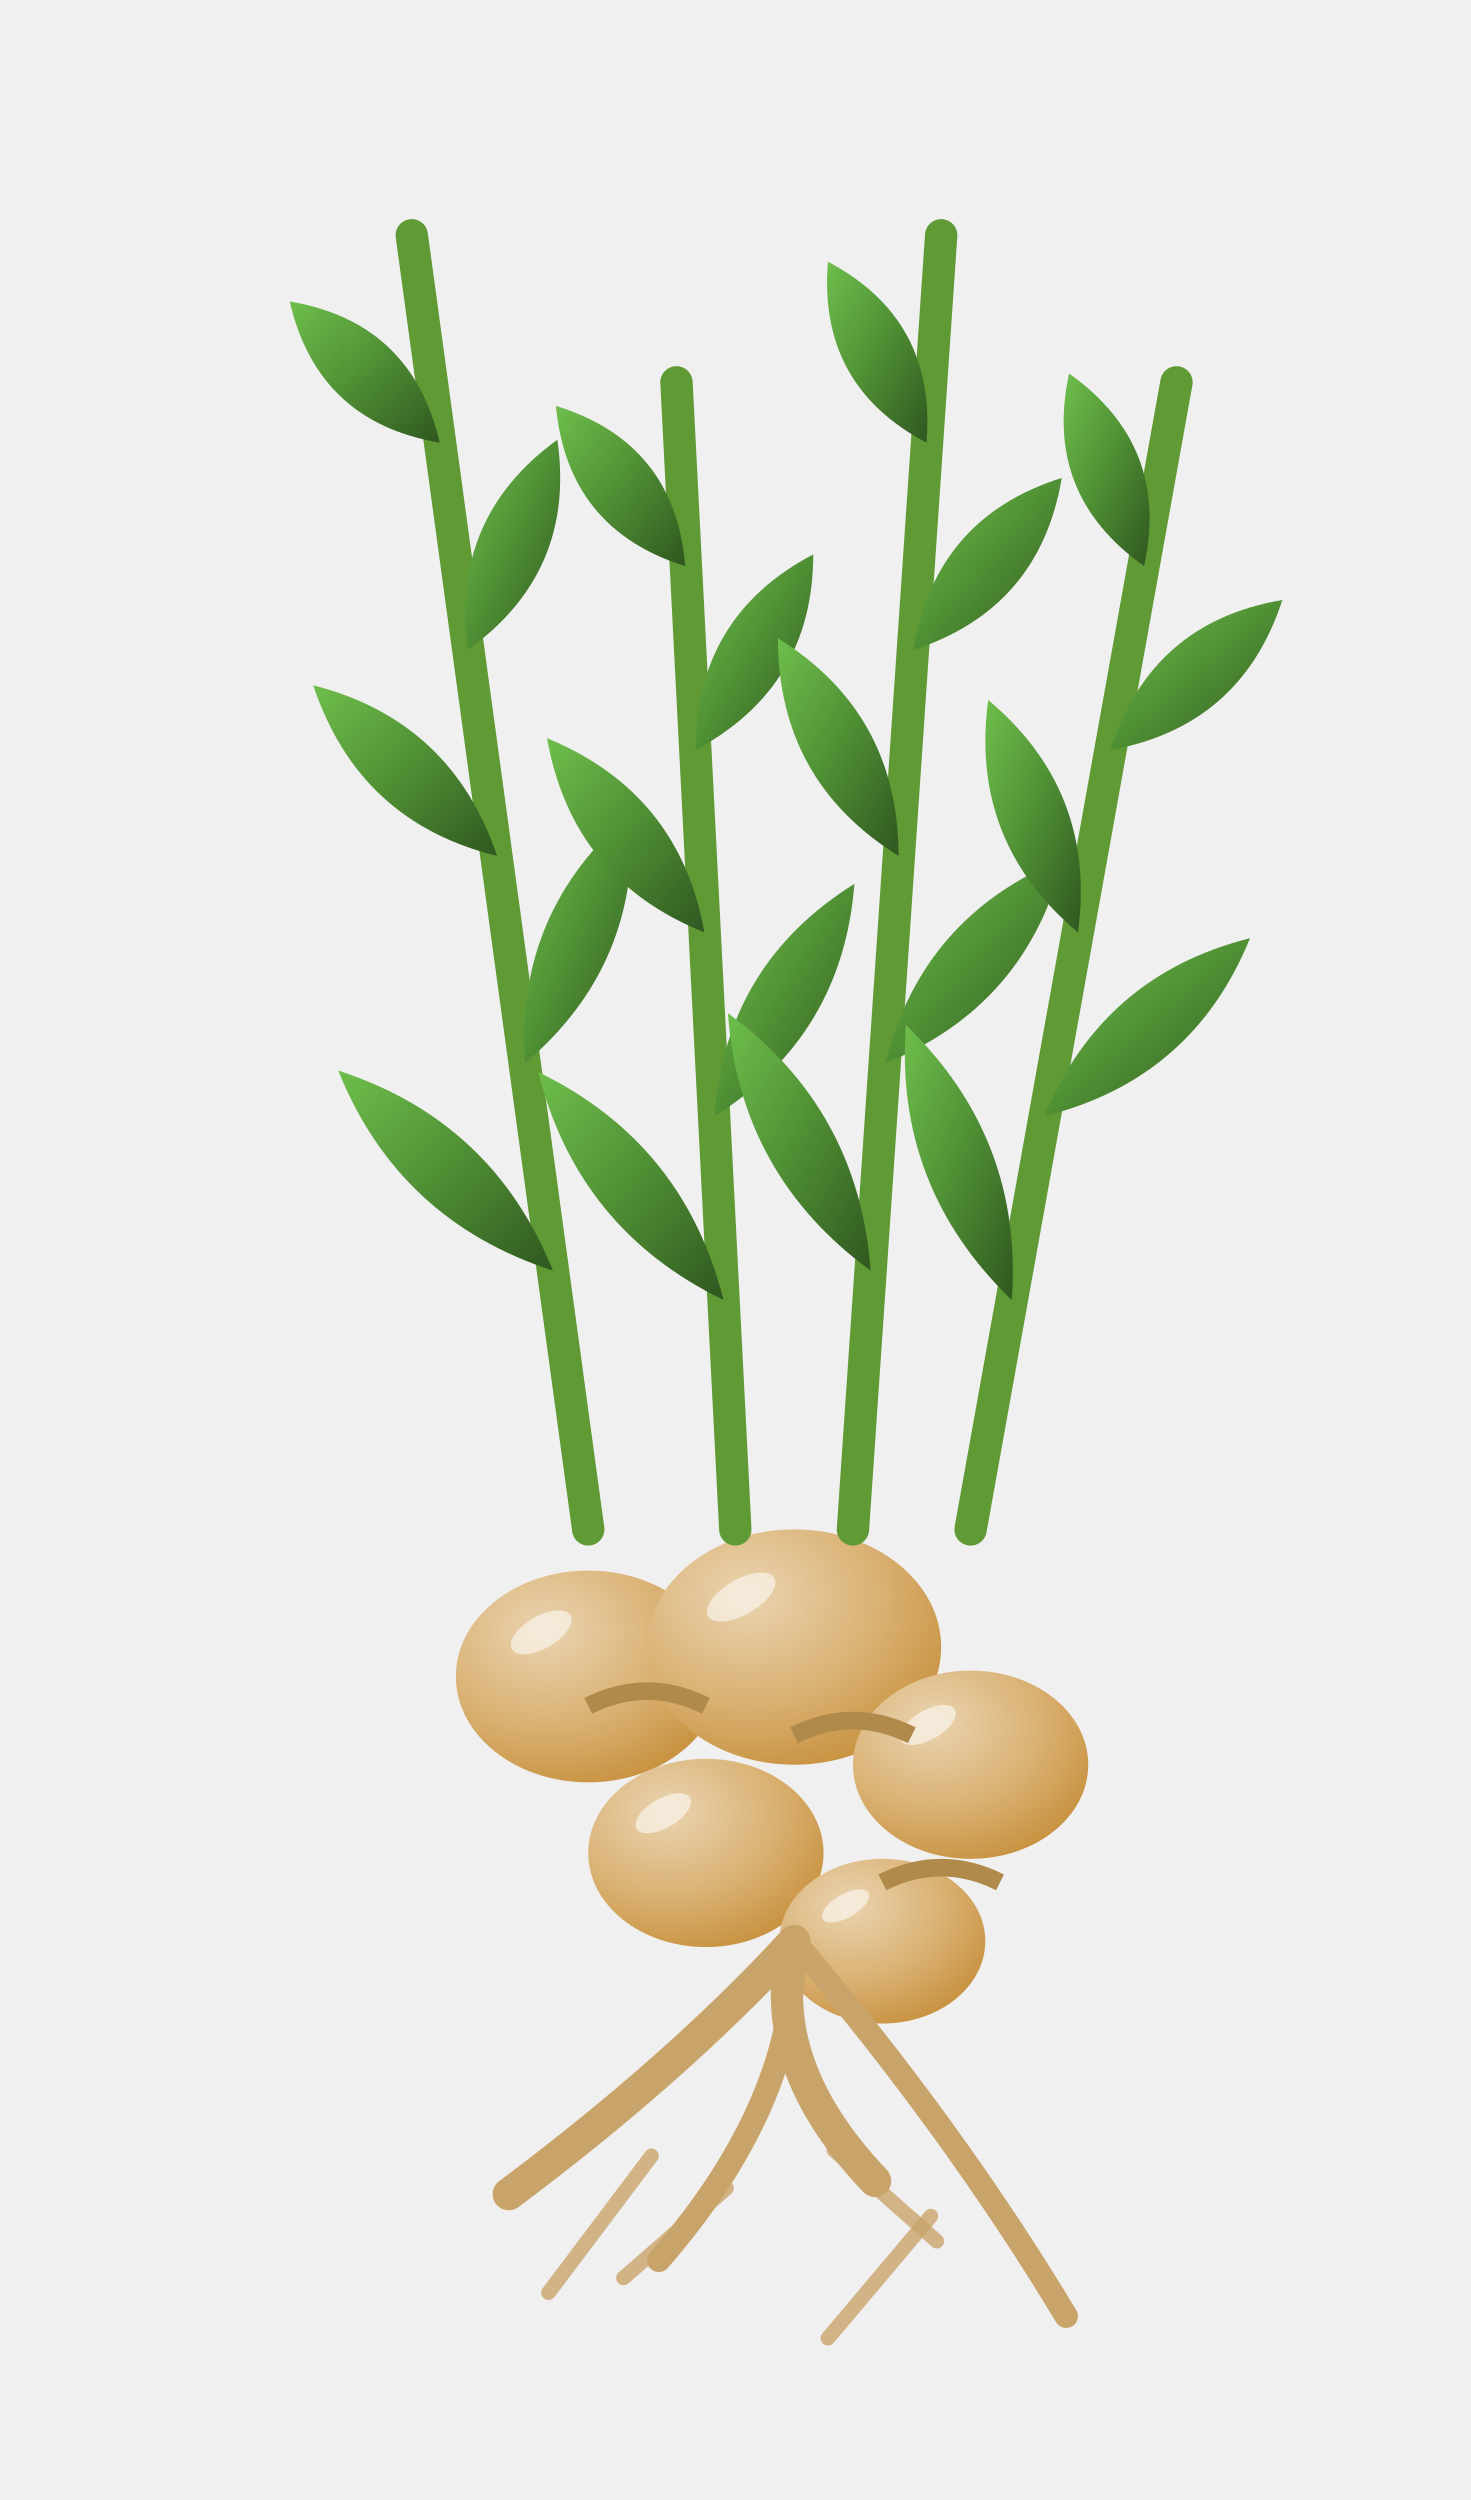
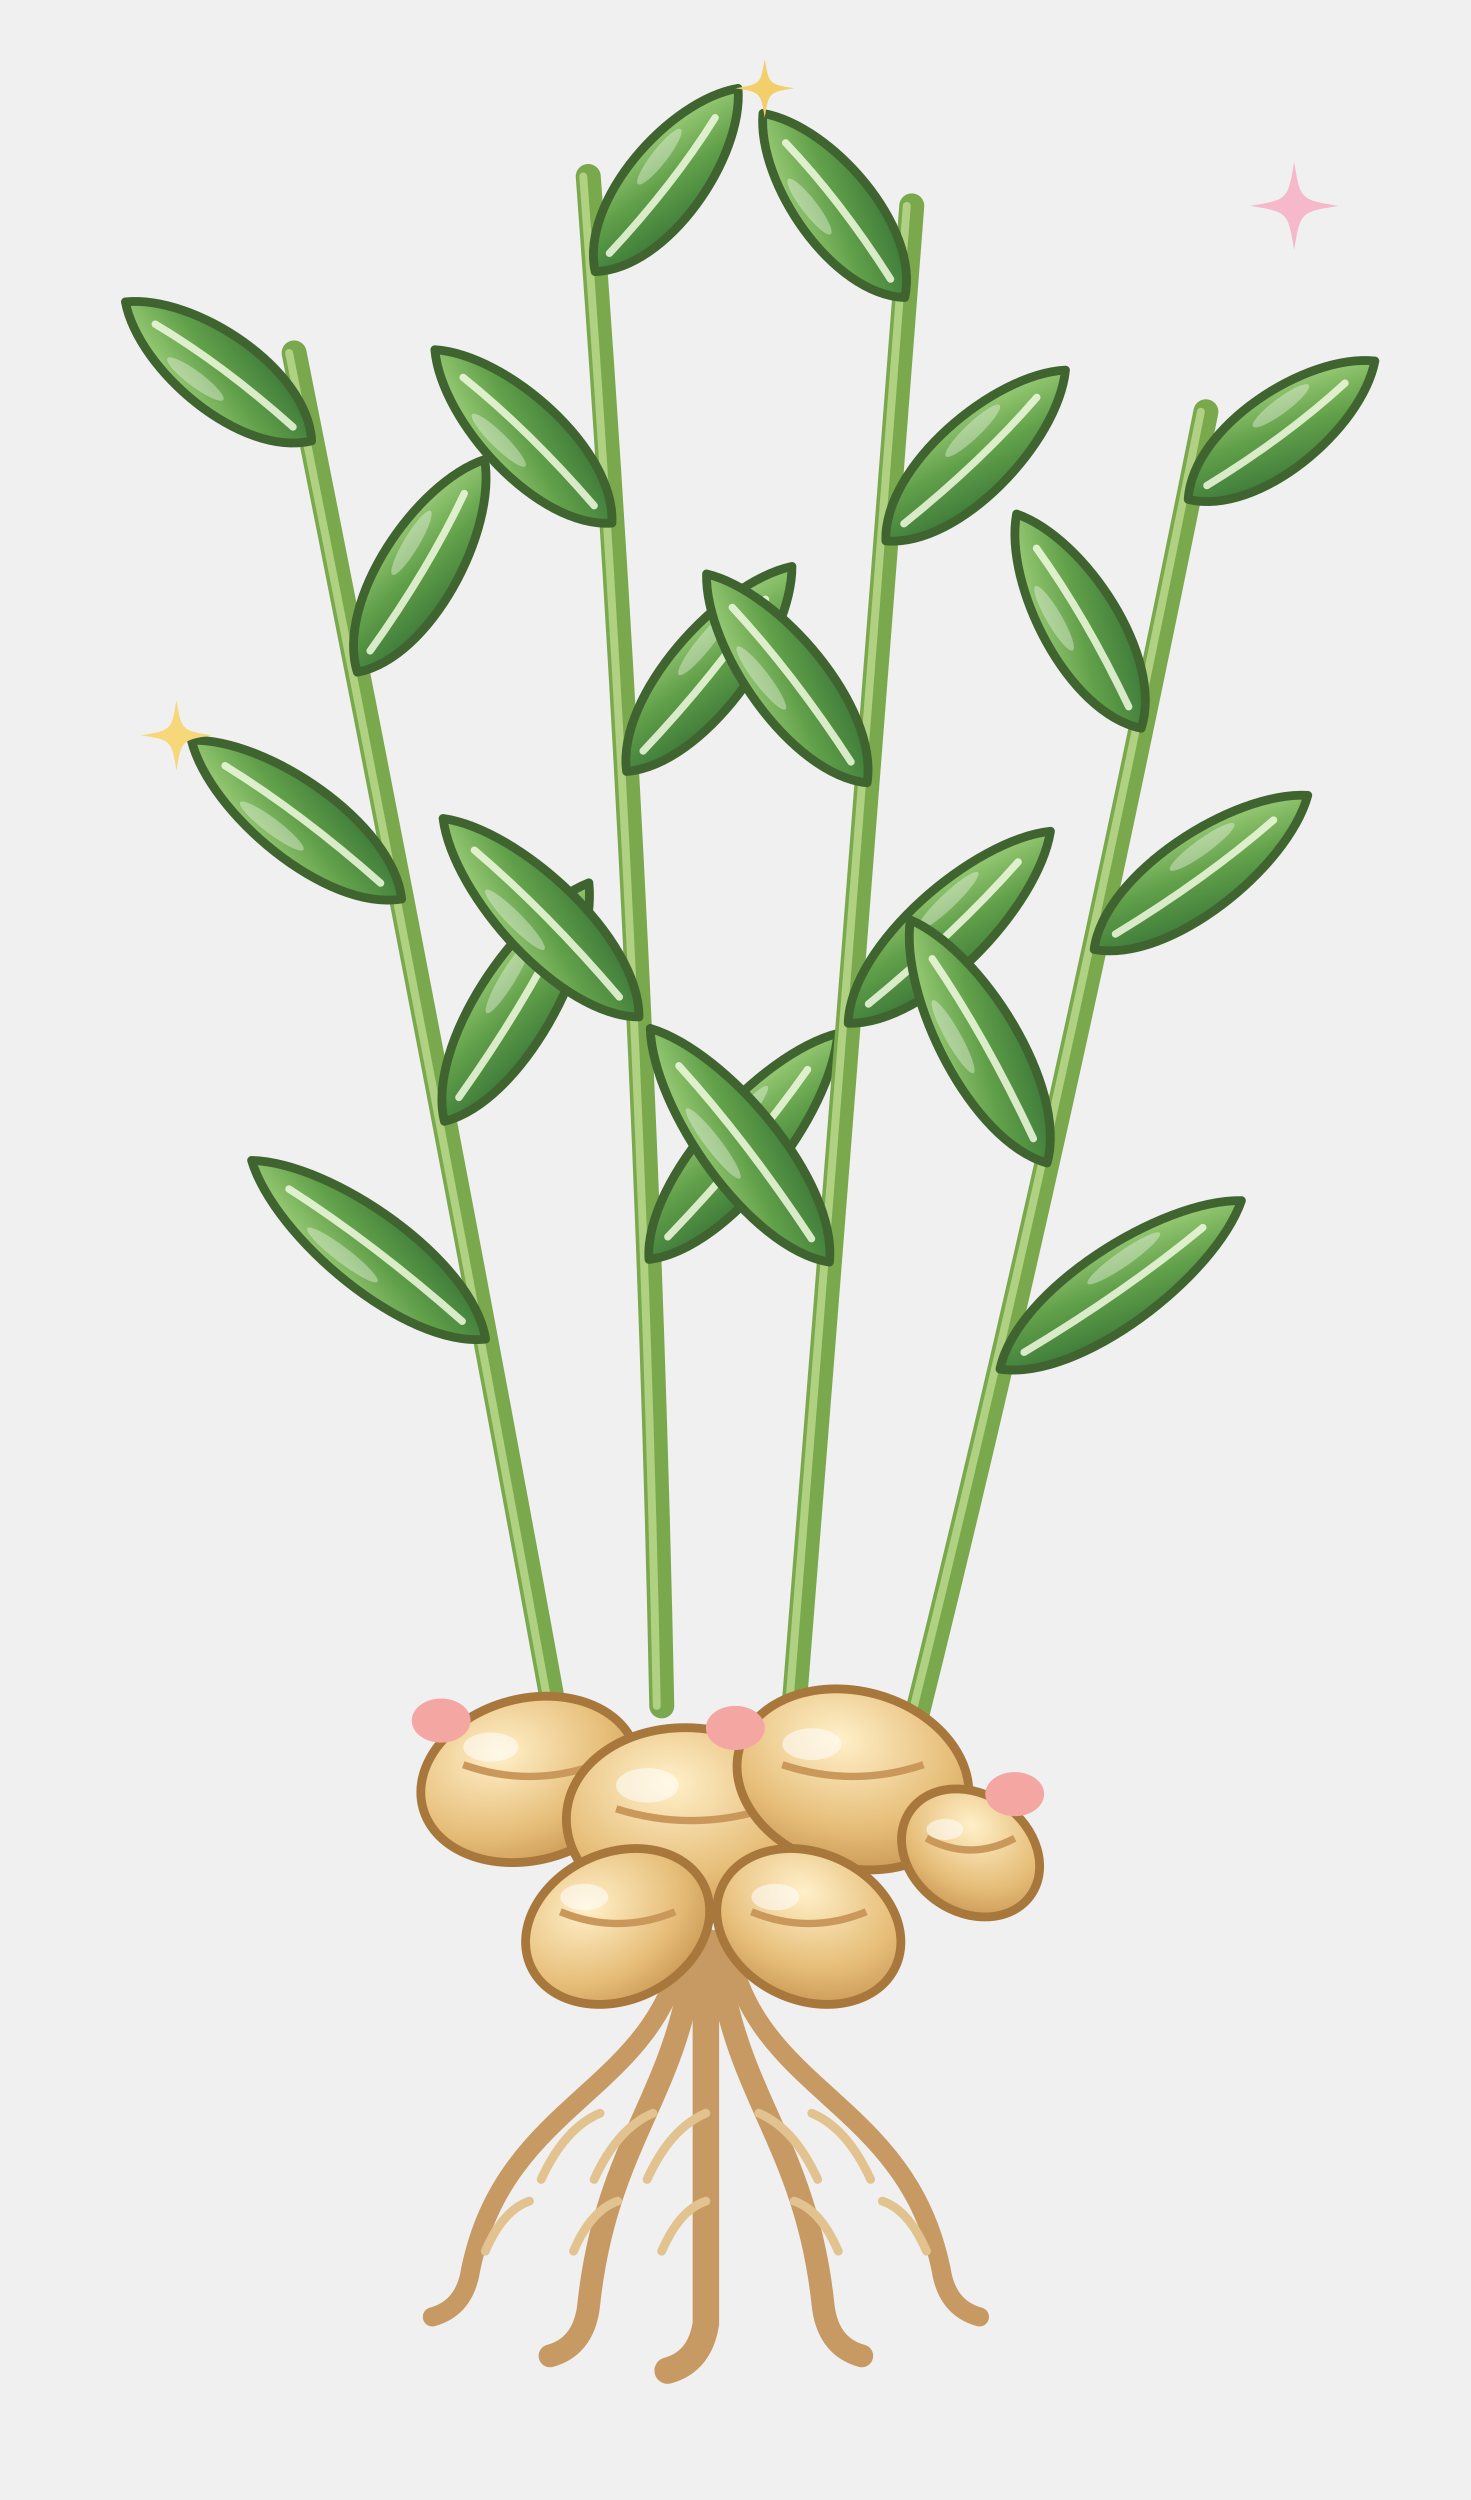
<svg xmlns="http://www.w3.org/2000/svg" viewBox="0 0 100 170">
  <defs>
-     <radialGradient id="r102" cx="0.34" cy="0.28" r=".85">
-       <stop offset="0" stop-color="#ead4b1" />
-       <stop offset=".55" stop-color="#d9b071" />
-       <stop offset="1" stop-color="#c48b34" />
+     <linearGradient id="g0" x1="0" y1="0" x2="1" y2="1">
+       <stop offset="0" stop-color="#b6e08c" />
+       <stop offset="0.5" stop-color="#62a14a" />
+       <stop offset="1" stop-color="#2f6a33" />
+     </linearGradient>
+     <radialGradient id="g1" cx="0.4" cy="0.3" r="0.9">
+       <stop offset="0" stop-color="#fff0c9" />
+       <stop offset="0.55" stop-color="#e6bd78" />
+       <stop offset="1" stop-color="#b98442" />
    </radialGradient>
-     <radialGradient id="r103" cx="0.34" cy="0.28" r=".85">
-       <stop offset="0" stop-color="#ead4b1" />
-       <stop offset=".55" stop-color="#d9b071" />
-       <stop offset="1" stop-color="#c48b34" />
-     </radialGradient>
-     <radialGradient id="r104" cx="0.34" cy="0.28" r=".85">
-       <stop offset="0" stop-color="#ead4b1" />
-       <stop offset=".55" stop-color="#d9b071" />
-       <stop offset="1" stop-color="#c48b34" />
-     </radialGradient>
-     <radialGradient id="r105" cx="0.34" cy="0.28" r=".85">
-       <stop offset="0" stop-color="#ead4b1" />
-       <stop offset=".55" stop-color="#d9b071" />
-       <stop offset="1" stop-color="#c48b34" />
-     </radialGradient>
-     <radialGradient id="r106" cx="0.34" cy="0.28" r=".85">
-       <stop offset="0" stop-color="#ead4b1" />
-       <stop offset=".55" stop-color="#d9b071" />
-       <stop offset="1" stop-color="#c48b34" />
-     </radialGradient>
-     <linearGradient id="l107" x1="0" y1="0" x2="1" y2="1">
-       <stop offset="0" stop-color="#6ebe4c" />
-       <stop offset=".5" stop-color="#4f8f34" />
-       <stop offset="1" stop-color="#305720" />
-     </linearGradient>
-     <linearGradient id="l108" x1="0" y1="0" x2="1" y2="1">
-       <stop offset="0" stop-color="#6ebe4c" />
-       <stop offset=".5" stop-color="#4f8f34" />
-       <stop offset="1" stop-color="#305720" />
-     </linearGradient>
-     <linearGradient id="l109" x1="0" y1="0" x2="1" y2="1">
-       <stop offset="0" stop-color="#6ebe4c" />
-       <stop offset=".5" stop-color="#4f8f34" />
-       <stop offset="1" stop-color="#305720" />
-     </linearGradient>
-     <linearGradient id="l110" x1="0" y1="0" x2="1" y2="1">
-       <stop offset="0" stop-color="#6ebe4c" />
-       <stop offset=".5" stop-color="#4f8f34" />
-       <stop offset="1" stop-color="#305720" />
-     </linearGradient>
-     <linearGradient id="l111" x1="0" y1="0" x2="1" y2="1">
-       <stop offset="0" stop-color="#6ebe4c" />
-       <stop offset=".5" stop-color="#4f8f34" />
-       <stop offset="1" stop-color="#305720" />
-     </linearGradient>
-     <linearGradient id="l112" x1="0" y1="0" x2="1" y2="1">
-       <stop offset="0" stop-color="#6ebe4c" />
-       <stop offset=".5" stop-color="#4f8f34" />
-       <stop offset="1" stop-color="#305720" />
-     </linearGradient>
-     <linearGradient id="l113" x1="0" y1="0" x2="1" y2="1">
-       <stop offset="0" stop-color="#6ebe4c" />
-       <stop offset=".5" stop-color="#4f8f34" />
-       <stop offset="1" stop-color="#305720" />
-     </linearGradient>
-     <linearGradient id="l114" x1="0" y1="0" x2="1" y2="1">
-       <stop offset="0" stop-color="#6ebe4c" />
-       <stop offset=".5" stop-color="#4f8f34" />
-       <stop offset="1" stop-color="#305720" />
-     </linearGradient>
-     <linearGradient id="l115" x1="0" y1="0" x2="1" y2="1">
-       <stop offset="0" stop-color="#6ebe4c" />
-       <stop offset=".5" stop-color="#4f8f34" />
-       <stop offset="1" stop-color="#305720" />
-     </linearGradient>
-     <linearGradient id="l116" x1="0" y1="0" x2="1" y2="1">
-       <stop offset="0" stop-color="#6ebe4c" />
-       <stop offset=".5" stop-color="#4f8f34" />
-       <stop offset="1" stop-color="#305720" />
-     </linearGradient>
-     <linearGradient id="l117" x1="0" y1="0" x2="1" y2="1">
-       <stop offset="0" stop-color="#6ebe4c" />
-       <stop offset=".5" stop-color="#4f8f34" />
-       <stop offset="1" stop-color="#305720" />
-     </linearGradient>
-     <linearGradient id="l118" x1="0" y1="0" x2="1" y2="1">
-       <stop offset="0" stop-color="#6ebe4c" />
-       <stop offset=".5" stop-color="#4f8f34" />
-       <stop offset="1" stop-color="#305720" />
-     </linearGradient>
-     <linearGradient id="l119" x1="0" y1="0" x2="1" y2="1">
-       <stop offset="0" stop-color="#6ebe4c" />
-       <stop offset=".5" stop-color="#4f8f34" />
-       <stop offset="1" stop-color="#305720" />
-     </linearGradient>
-     <linearGradient id="l120" x1="0" y1="0" x2="1" y2="1">
-       <stop offset="0" stop-color="#6ebe4c" />
-       <stop offset=".5" stop-color="#4f8f34" />
-       <stop offset="1" stop-color="#305720" />
-     </linearGradient>
-     <linearGradient id="l121" x1="0" y1="0" x2="1" y2="1">
-       <stop offset="0" stop-color="#6ebe4c" />
-       <stop offset=".5" stop-color="#4f8f34" />
-       <stop offset="1" stop-color="#305720" />
-     </linearGradient>
-     <linearGradient id="l122" x1="0" y1="0" x2="1" y2="1">
-       <stop offset="0" stop-color="#6ebe4c" />
-       <stop offset=".5" stop-color="#4f8f34" />
-       <stop offset="1" stop-color="#305720" />
-     </linearGradient>
-     <linearGradient id="l123" x1="0" y1="0" x2="1" y2="1">
-       <stop offset="0" stop-color="#6ebe4c" />
-       <stop offset=".5" stop-color="#4f8f34" />
-       <stop offset="1" stop-color="#305720" />
-     </linearGradient>
-     <linearGradient id="l124" x1="0" y1="0" x2="1" y2="1">
-       <stop offset="0" stop-color="#6ebe4c" />
-       <stop offset=".5" stop-color="#4f8f34" />
-       <stop offset="1" stop-color="#305720" />
-     </linearGradient>
-     <linearGradient id="l125" x1="0" y1="0" x2="1" y2="1">
-       <stop offset="0" stop-color="#6ebe4c" />
-       <stop offset=".5" stop-color="#4f8f34" />
-       <stop offset="1" stop-color="#305720" />
-     </linearGradient>
-     <linearGradient id="l126" x1="0" y1="0" x2="1" y2="1">
-       <stop offset="0" stop-color="#6ebe4c" />
-       <stop offset=".5" stop-color="#4f8f34" />
-       <stop offset="1" stop-color="#305720" />
-     </linearGradient>
  </defs>
-   <ellipse cx="40" cy="114" rx="9" ry="7.2" fill="url(#r102)" transform="rotate(0 40 114)" />
-   <ellipse cx="36.8" cy="111.0" rx="2.3" ry="1.1" fill="#fff" opacity=".55" transform="rotate(-30 36.8 111.0)" />
-   <ellipse cx="54" cy="112" rx="10" ry="8.0" fill="url(#r103)" transform="rotate(0 54 112)" />
-   <ellipse cx="50.4" cy="108.6" rx="2.6" ry="1.2" fill="#fff" opacity=".55" transform="rotate(-30 50.4 108.6)" />
-   <ellipse cx="66" cy="120" rx="8" ry="6.4" fill="url(#r104)" transform="rotate(0 66 120)" />
-   <ellipse cx="63.1" cy="117.3" rx="2.1" ry="1.0" fill="#fff" opacity=".55" transform="rotate(-30 63.1 117.3)" />
-   <ellipse cx="48" cy="126" rx="8" ry="6.4" fill="url(#r105)" transform="rotate(0 48 126)" />
-   <ellipse cx="45.1" cy="123.3" rx="2.1" ry="1.0" fill="#fff" opacity=".55" transform="rotate(-30 45.1 123.3)" />
-   <ellipse cx="60" cy="132" rx="7" ry="5.6" fill="url(#r106)" transform="rotate(0 60 132)" />
-   <ellipse cx="57.5" cy="129.6" rx="1.8" ry="0.8" fill="#fff" opacity=".55" transform="rotate(-30 57.5 129.6)" />
-   <path d="M40 116 q4 -2 8 0" stroke="#b08a4a" stroke-width="1.2" fill="none" />
-   <path d="M54 118 q4 -2 8 0" stroke="#b08a4a" stroke-width="1.2" fill="none" />
-   <path d="M60 128 q4 -2 8 0" stroke="#b08a4a" stroke-width="1.2" fill="none" />
-   <path d="M54 132 Q46.1 140.6 34.6 149.2" stroke="#c9a46a" stroke-width="2.2" fill="none" stroke-linecap="round" />
-   <path d="M44.3 146.6 l-7 9.3" stroke="#c9a46a" stroke-width="1" fill="none" stroke-linecap="round" opacity=".8" />
-   <path d="M54 132 Q54.3 142.8 44.8 153.7" stroke="#c9a46a" stroke-width="1.6" fill="none" stroke-linecap="round" />
-   <path d="M49.4 148.8 l-7 6.1" stroke="#c9a46a" stroke-width="1" fill="none" stroke-linecap="round" opacity=".8" />
-   <path d="M54 132 Q51.8 140.2 59.5 148.3" stroke="#c9a46a" stroke-width="2.2" fill="none" stroke-linecap="round" />
-   <path d="M56.7 146.2 l7 6.2" stroke="#c9a46a" stroke-width="1" fill="none" stroke-linecap="round" opacity=".8" />
-   <path d="M54 132 Q64.8 144.7 72.5 157.5" stroke="#c9a46a" stroke-width="1.6" fill="none" stroke-linecap="round" />
-   <path d="M63.3 150.7 l-7 8.3" stroke="#c9a46a" stroke-width="1" fill="none" stroke-linecap="round" opacity=".8" />
-   <path d="M40 104 Q34.0 60.0 28 16" stroke="#5f9a35" stroke-width="2.2" fill="none" stroke-linecap="round" />
-   <path d="M37.6 86.4 Q33.5 76.2 23.0 72.8 Q27.1 83.0 37.6 86.4Z" fill="url(#l107)" />
-   <path d="M35.7 72.3 Q43.6 65.6 42.9 55.3 Q35.0 62.0 35.7 72.3Z" fill="url(#l108)" />
-   <path d="M33.8 58.2 Q30.7 49.0 21.3 46.6 Q24.4 55.9 33.8 58.2Z" fill="url(#l109)" />
-   <path d="M31.8 44.2 Q39.2 38.9 37.9 29.9 Q30.6 35.2 31.8 44.2Z" fill="url(#l110)" />
-   <path d="M29.9 30.1 Q28.0 21.9 19.7 20.5 Q21.6 28.7 29.9 30.1Z" fill="url(#l111)" />
-   <path d="M50 104 Q48.0 65.0 46 26" stroke="#5f9a35" stroke-width="2.2" fill="none" stroke-linecap="round" />
-   <path d="M49.2 88.4 Q46.5 77.7 36.6 72.9 Q39.3 83.6 49.2 88.4Z" fill="url(#l112)" />
-   <path d="M48.6 75.9 Q57.3 70.4 58.1 60.1 Q49.3 65.6 48.6 75.9Z" fill="url(#l113)" />
-   <path d="M47.9 63.4 Q46.2 53.9 37.2 50.2 Q38.9 59.8 47.9 63.4Z" fill="url(#l114)" />
-   <path d="M47.3 51.0 Q55.3 46.7 55.3 37.7 Q47.3 41.9 47.3 51.0Z" fill="url(#l115)" />
-   <path d="M46.6 38.5 Q45.9 30.1 37.8 27.6 Q38.6 36.0 46.6 38.5Z" fill="url(#l116)" />
-   <path d="M58 104 Q61.0 60.0 64 16" stroke="#5f9a35" stroke-width="2.2" fill="none" stroke-linecap="round" />
-   <path d="M59.2 86.4 Q58.4 75.4 49.5 68.9 Q50.3 79.9 59.2 86.4Z" fill="url(#l117)" />
-   <path d="M60.2 72.3 Q69.8 68.4 72.3 58.4 Q62.7 62.3 60.2 72.3Z" fill="url(#l118)" />
-   <path d="M61.1 58.2 Q61.1 48.5 52.9 43.4 Q52.9 53.1 61.1 58.2Z" fill="url(#l119)" />
-   <path d="M62.1 44.2 Q70.7 41.4 72.2 32.5 Q63.6 35.2 62.1 44.2Z" fill="url(#l120)" />
-   <path d="M63.0 30.1 Q63.7 21.7 56.3 17.8 Q55.6 26.2 63.0 30.1Z" fill="url(#l121)" />
-   <path d="M66 104 Q73.0 65.0 80 26" stroke="#5f9a35" stroke-width="2.2" fill="none" stroke-linecap="round" />
-   <path d="M68.8 88.4 Q69.6 77.4 61.6 69.7 Q60.8 80.7 68.8 88.4Z" fill="url(#l122)" />
-   <path d="M71.0 75.9 Q81.1 73.4 85.0 63.8 Q75.0 66.3 71.0 75.9Z" fill="url(#l123)" />
-   <path d="M73.3 63.4 Q74.6 53.8 67.2 47.6 Q65.9 57.2 73.3 63.4Z" fill="url(#l124)" />
-   <path d="M75.5 51.0 Q84.4 49.4 87.2 40.8 Q78.3 42.3 75.5 51.0Z" fill="url(#l125)" />
-   <path d="M77.8 38.5 Q79.6 30.3 72.7 25.4 Q70.9 33.6 77.8 38.5Z" fill="url(#l126)" />
+   <path d="M46.5 132C44.8 142.4 34.4 142.65 32 154.35q-0.4 2.6 -2.6 3.2" fill="none" stroke="#c79a63" stroke-width="1.3" stroke-linecap="round" />
+   <path d="M40.8 143.7q-2.4 1 -4 4.5M36 149.68q-1.8 .6 -3 3.4" fill="none" stroke="#e2c28f" stroke-width=".6" stroke-linecap="round" />
+   <path d="M47.25 132C46.4 142.4 41.2 145.3 40 157q-0.4 2.6 -2.6 3.2" fill="none" stroke="#c79a63" stroke-width="1.55" stroke-linecap="round" />
+   <path d="M44.4 143.7q-2.4 1 -4 4.5M42 149.68q-1.8 .6 -3 3.4" fill="none" stroke="#e2c28f" stroke-width=".6" stroke-linecap="round" />
+   <path d="M48 132C48 142.4 48 146.3 48 158q-0.4 2.6 -2.6 3.2" fill="none" stroke="#c79a63" stroke-width="1.8" stroke-linecap="round" />
+   <path d="M48 143.7q-2.4 1 -4 4.5M48 149.68q-1.8 .6 -3 3.4" fill="none" stroke="#e2c28f" stroke-width=".6" stroke-linecap="round" />
+   <path d="M48.75 132C49.6 142.4 54.8 145.3 56 157q0.4 2.6 2.6 3.2" fill="none" stroke="#c79a63" stroke-width="1.55" stroke-linecap="round" />
+   <path d="M51.6 143.7q2.4 1 4 4.5M54 149.68q1.8 .6 3 3.4" fill="none" stroke="#e2c28f" stroke-width=".6" stroke-linecap="round" />
+   <path d="M49.5 132C51.2 142.4 61.6 142.65 64 154.35q0.4 2.6 2.6 3.2" fill="none" stroke="#c79a63" stroke-width="1.3" stroke-linecap="round" />
+   <path d="M55.2 143.7q2.4 1 4 4.5M60 149.68q1.8 .6 3 3.4" fill="none" stroke="#e2c28f" stroke-width=".6" stroke-linecap="round" />
+   <path d="M38 118 Q30 74 20 24" fill="none" stroke="#7aa84c" stroke-width="1.7" stroke-linecap="round" />
+   <path d="M38 118 Q30 74 20 24" fill="none" stroke="#d3eba6" stroke-width="0.54" stroke-linecap="round" opacity=".6" transform="translate(-0.34 0)" />
+   <g transform="translate(33.02 91.06) rotate(-52.63)">
+     <path d="M0 0C3.8 -4 3.2 -15.62 0 -20.02C-3.2 -15.62 -3.8 -4 0 0Z" fill="url(#g0)" stroke="#3f6430" stroke-width="0.6" stroke-linejoin="round" />
+     <path d="M0 -2Q0.56 -10.01 0 -16.82" fill="none" stroke="#f1fadf" stroke-width="0.5" stroke-linecap="round" opacity=".85" />
+     <ellipse cx="-1.36" cy="-11.21" rx="0.52" ry="3" fill="#fff" opacity=".35" />
+   </g>
+   <g transform="translate(30.22 76.25) rotate(31.2)">
+     <path d="M0 0C3.8 -3.79 3.2 -14.79 0 -18.96C-3.2 -14.79 -3.8 -3.79 0 0Z" fill="url(#g0)" stroke="#3f6430" stroke-width="0.6" stroke-linejoin="round" />
+     <path d="M0 -1.9Q0.56 -9.48 0 -15.93" fill="none" stroke="#f1fadf" stroke-width="0.5" stroke-linecap="round" opacity=".85" />
+     <ellipse cx="-1.36" cy="-10.62" rx="0.52" ry="2.84" fill="#fff" opacity=".35" />
+   </g>
+   <g transform="translate(27.31 61.13) rotate(-52.96)">
+     <path d="M0 0C3.8 -3.58 3.2 -13.97 0 -17.91C-3.2 -13.97 -3.8 -3.58 0 0Z" fill="url(#g0)" stroke="#3f6430" stroke-width="0.6" stroke-linejoin="round" />
+     <path d="M0 -1.79Q0.56 -8.95 0 -15.04" fill="none" stroke="#f1fadf" stroke-width="0.5" stroke-linecap="round" opacity=".85" />
+     <ellipse cx="-1.36" cy="-10.03" rx="0.52" ry="2.69" fill="#fff" opacity=".35" />
+   </g>
+   <g transform="translate(24.3 45.71) rotate(30.89)">
+     <path d="M0 0C3.8 -3.37 3.2 -13.14 0 -16.85C-3.2 -13.14 -3.8 -3.37 0 0Z" fill="url(#g0)" stroke="#3f6430" stroke-width="0.6" stroke-linejoin="round" />
+     <path d="M0 -1.69Q0.56 -8.43 0 -14.16" fill="none" stroke="#f1fadf" stroke-width="0.5" stroke-linecap="round" opacity=".85" />
+     <ellipse cx="-1.36" cy="-9.44" rx="0.52" ry="2.53" fill="#fff" opacity=".35" />
+   </g>
+   <g transform="translate(21.19 29.98) rotate(-53.26)">
+     <path d="M0 0C3.8 -3.16 3.2 -12.32 0 -15.8C-3.2 -12.32 -3.8 -3.16 0 0Z" fill="url(#g0)" stroke="#3f6430" stroke-width="0.6" stroke-linejoin="round" />
+     <path d="M0 -1.58Q0.56 -7.9 0 -13.27" fill="none" stroke="#f1fadf" stroke-width="0.5" stroke-linecap="round" opacity=".85" />
+     <ellipse cx="-1.36" cy="-8.85" rx="0.52" ry="2.37" fill="#fff" opacity=".35" />
+   </g>
+   <path d="M45 116 Q44 66 40 12" fill="none" stroke="#7aa84c" stroke-width="1.7" stroke-linecap="round" />
+   <path d="M45 116 Q44 66 40 12" fill="none" stroke="#d3eba6" stroke-width="0.54" stroke-linecap="round" opacity=".6" transform="translate(-0.34 0)" />
+   <g transform="translate(44.13 85.64) rotate(39.87)">
+     <path d="M0 0C3.8 -4 3.2 -15.62 0 -20.02C-3.2 -15.62 -3.8 -4 0 0Z" fill="url(#g0)" stroke="#3f6430" stroke-width="0.6" stroke-linejoin="round" />
+     <path d="M0 -2Q0.56 -10.01 0 -16.82" fill="none" stroke="#f1fadf" stroke-width="0.5" stroke-linecap="round" opacity=".85" />
+     <ellipse cx="-1.36" cy="-11.21" rx="0.52" ry="3" fill="#fff" opacity=".35" />
+   </g>
+   <g transform="translate(43.45 69.15) rotate(-44.63)">
+     <path d="M0 0C3.8 -3.79 3.2 -14.79 0 -18.96C-3.2 -14.79 -3.8 -3.79 0 0Z" fill="url(#g0)" stroke="#3f6430" stroke-width="0.6" stroke-linejoin="round" />
+     <path d="M0 -1.9Q0.56 -9.48 0 -15.93" fill="none" stroke="#f1fadf" stroke-width="0.5" stroke-linecap="round" opacity=".85" />
+     <ellipse cx="-1.36" cy="-10.62" rx="0.52" ry="2.84" fill="#fff" opacity=".35" />
+   </g>
+   <g transform="translate(42.61 52.46) rotate(38.88)">
+     <path d="M0 0C3.8 -3.58 3.2 -13.97 0 -17.91C-3.2 -13.97 -3.8 -3.58 0 0Z" fill="url(#g0)" stroke="#3f6430" stroke-width="0.6" stroke-linejoin="round" />
+     <path d="M0 -1.79Q0.56 -8.95 0 -15.04" fill="none" stroke="#f1fadf" stroke-width="0.5" stroke-linecap="round" opacity=".85" />
+     <ellipse cx="-1.36" cy="-10.03" rx="0.52" ry="2.69" fill="#fff" opacity=".35" />
+   </g>
+   <g transform="translate(41.61 35.57) rotate(-45.6)">
+     <path d="M0 0C3.8 -3.37 3.2 -13.14 0 -16.85C-3.2 -13.14 -3.8 -3.37 0 0Z" fill="url(#g0)" stroke="#3f6430" stroke-width="0.6" stroke-linejoin="round" />
+     <path d="M0 -1.69Q0.56 -8.43 0 -14.16" fill="none" stroke="#f1fadf" stroke-width="0.5" stroke-linecap="round" opacity=".85" />
+     <ellipse cx="-1.36" cy="-9.44" rx="0.52" ry="2.53" fill="#fff" opacity=".35" />
+   </g>
+   <g transform="translate(40.47 18.47) rotate(37.94)">
+     <path d="M0 0C3.8 -3.16 3.2 -12.32 0 -15.8C-3.2 -12.32 -3.8 -3.16 0 0Z" fill="url(#g0)" stroke="#3f6430" stroke-width="0.6" stroke-linejoin="round" />
+     <path d="M0 -1.58Q0.56 -7.9 0 -13.27" fill="none" stroke="#f1fadf" stroke-width="0.5" stroke-linecap="round" opacity=".85" />
+     <ellipse cx="-1.36" cy="-8.85" rx="0.52" ry="2.37" fill="#fff" opacity=".35" />
+   </g>
+   <path d="M54 116 Q58 66 62 14" fill="none" stroke="#7aa84c" stroke-width="1.7" stroke-linecap="round" />
+   <path d="M54 116 Q58 66 62 14" fill="none" stroke="#d3eba6" stroke-width="0.54" stroke-linecap="round" opacity=".6" transform="translate(-0.34 0)" />
+   <g transform="translate(56.4 85.82) rotate(-37.48)">
+     <path d="M0 0C3.8 -4 3.2 -15.62 0 -20.02C-3.2 -15.62 -3.8 -4 0 0Z" fill="url(#g0)" stroke="#3f6430" stroke-width="0.6" stroke-linejoin="round" />
+     <path d="M0 -2Q0.56 -10.01 0 -16.82" fill="none" stroke="#f1fadf" stroke-width="0.5" stroke-linecap="round" opacity=".85" />
+     <ellipse cx="-1.36" cy="-11.21" rx="0.52" ry="3" fill="#fff" opacity=".35" />
+   </g>
+   <g transform="translate(57.68 69.58) rotate(46.49)">
+     <path d="M0 0C3.8 -3.79 3.2 -14.79 0 -18.96C-3.2 -14.79 -3.8 -3.79 0 0Z" fill="url(#g0)" stroke="#3f6430" stroke-width="0.6" stroke-linejoin="round" />
+     <path d="M0 -1.9Q0.56 -9.48 0 -15.93" fill="none" stroke="#f1fadf" stroke-width="0.5" stroke-linecap="round" opacity=".85" />
+     <ellipse cx="-1.36" cy="-10.62" rx="0.52" ry="2.84" fill="#fff" opacity=".35" />
+   </g>
+   <g transform="translate(58.96 53.23) rotate(-37.54)">
+     <path d="M0 0C3.8 -3.58 3.2 -13.97 0 -17.91C-3.2 -13.97 -3.8 -3.58 0 0Z" fill="url(#g0)" stroke="#3f6430" stroke-width="0.6" stroke-linejoin="round" />
+     <path d="M0 -1.79Q0.56 -8.95 0 -15.04" fill="none" stroke="#f1fadf" stroke-width="0.5" stroke-linecap="round" opacity=".85" />
+     <ellipse cx="-1.36" cy="-10.03" rx="0.52" ry="2.69" fill="#fff" opacity=".35" />
+   </g>
+   <g transform="translate(60.24 36.78) rotate(46.44)">
+     <path d="M0 0C3.8 -3.37 3.2 -13.14 0 -16.85C-3.2 -13.14 -3.8 -3.37 0 0Z" fill="url(#g0)" stroke="#3f6430" stroke-width="0.6" stroke-linejoin="round" />
+     <path d="M0 -1.69Q0.56 -8.43 0 -14.16" fill="none" stroke="#f1fadf" stroke-width="0.5" stroke-linecap="round" opacity=".85" />
+     <ellipse cx="-1.36" cy="-9.44" rx="0.52" ry="2.53" fill="#fff" opacity=".35" />
+   </g>
+   <g transform="translate(61.52 20.23) rotate(-37.59)">
+     <path d="M0 0C3.8 -3.16 3.2 -12.32 0 -15.8C-3.2 -12.32 -3.8 -3.16 0 0Z" fill="url(#g0)" stroke="#3f6430" stroke-width="0.6" stroke-linejoin="round" />
+     <path d="M0 -1.58Q0.56 -7.9 0 -13.27" fill="none" stroke="#f1fadf" stroke-width="0.5" stroke-linecap="round" opacity=".85" />
+     <ellipse cx="-1.36" cy="-8.85" rx="0.52" ry="2.37" fill="#fff" opacity=".35" />
+   </g>
+   <path d="M62 118 Q72 78 82 28" fill="none" stroke="#7aa84c" stroke-width="1.7" stroke-linecap="round" />
+   <path d="M62 118 Q72 78 82 28" fill="none" stroke="#d3eba6" stroke-width="0.54" stroke-linecap="round" opacity=".6" transform="translate(-0.34 0)" />
+   <g transform="translate(68 93.1) rotate(55.09)">
+     <path d="M0 0C3.8 -4 3.2 -15.62 0 -20.02C-3.2 -15.62 -3.8 -4 0 0Z" fill="url(#g0)" stroke="#3f6430" stroke-width="0.6" stroke-linejoin="round" />
+     <path d="M0 -2Q0.56 -10.01 0 -16.82" fill="none" stroke="#f1fadf" stroke-width="0.5" stroke-linecap="round" opacity=".85" />
+     <ellipse cx="-1.36" cy="-11.21" rx="0.52" ry="3" fill="#fff" opacity=".35" />
+   </g>
+   <g transform="translate(71.2 79.08) rotate(-29.36)">
+     <path d="M0 0C3.8 -3.79 3.2 -14.79 0 -18.96C-3.2 -14.79 -3.8 -3.79 0 0Z" fill="url(#g0)" stroke="#3f6430" stroke-width="0.6" stroke-linejoin="round" />
+     <path d="M0 -1.9Q0.56 -9.48 0 -15.93" fill="none" stroke="#f1fadf" stroke-width="0.5" stroke-linecap="round" opacity=".85" />
+     <ellipse cx="-1.36" cy="-10.62" rx="0.52" ry="2.84" fill="#fff" opacity=".35" />
+   </g>
+   <g transform="translate(74.4 64.56) rotate(54.21)">
+     <path d="M0 0C3.8 -3.58 3.2 -13.97 0 -17.91C-3.2 -13.97 -3.8 -3.58 0 0Z" fill="url(#g0)" stroke="#3f6430" stroke-width="0.6" stroke-linejoin="round" />
+     <path d="M0 -1.79Q0.56 -8.95 0 -15.04" fill="none" stroke="#f1fadf" stroke-width="0.5" stroke-linecap="round" opacity=".85" />
+     <ellipse cx="-1.36" cy="-10.03" rx="0.52" ry="2.69" fill="#fff" opacity=".35" />
+   </g>
+   <g transform="translate(77.6 49.52) rotate(-30.18)">
+     <path d="M0 0C3.8 -3.37 3.2 -13.14 0 -16.85C-3.2 -13.14 -3.8 -3.37 0 0Z" fill="url(#g0)" stroke="#3f6430" stroke-width="0.6" stroke-linejoin="round" />
+     <path d="M0 -1.69Q0.56 -8.43 0 -14.16" fill="none" stroke="#f1fadf" stroke-width="0.5" stroke-linecap="round" opacity=".85" />
+     <ellipse cx="-1.36" cy="-9.44" rx="0.52" ry="2.53" fill="#fff" opacity=".35" />
+   </g>
+   <g transform="translate(80.8 33.96) rotate(53.44)">
+     <path d="M0 0C3.8 -3.16 3.2 -12.32 0 -15.8C-3.2 -12.32 -3.8 -3.16 0 0Z" fill="url(#g0)" stroke="#3f6430" stroke-width="0.6" stroke-linejoin="round" />
+     <path d="M0 -1.58Q0.56 -7.9 0 -13.27" fill="none" stroke="#f1fadf" stroke-width="0.5" stroke-linecap="round" opacity=".85" />
+     <ellipse cx="-1.36" cy="-8.85" rx="0.52" ry="2.37" fill="#fff" opacity=".35" />
+   </g>
+   <ellipse cx="36" cy="121" rx="7.5" ry="5.5" transform="rotate(-15 36 121)" fill="url(#g1)" stroke="#a8773c" stroke-width=".6" />
+   <path d="M31.5 120q4.5 1.6 9 0" fill="none" stroke="#c9985a" stroke-width=".5" />
+   <ellipse cx="33.38" cy="118.8" rx="1.88" ry="0.99" fill="#fff" opacity=".55" />
+   <ellipse cx="47" cy="124" rx="8.5" ry="6.5" transform="rotate(5 47 124)" fill="url(#g1)" stroke="#a8773c" stroke-width=".6" />
+   <path d="M41.9 123q5.1 1.6 10.2 0" fill="none" stroke="#c9985a" stroke-width=".5" />
+   <ellipse cx="44.02" cy="121.4" rx="2.13" ry="1.17" fill="#fff" opacity=".55" />
+   <ellipse cx="58" cy="121" rx="8" ry="6" transform="rotate(15 58 121)" fill="url(#g1)" stroke="#a8773c" stroke-width=".6" />
+   <path d="M53.2 120q4.8 1.6 9.6 0" fill="none" stroke="#c9985a" stroke-width=".5" />
+   <ellipse cx="55.2" cy="118.6" rx="2" ry="1.08" fill="#fff" opacity=".55" />
+   <ellipse cx="42" cy="131" rx="6.5" ry="5" transform="rotate(-25 42 131)" fill="url(#g1)" stroke="#a8773c" stroke-width=".6" />
+   <path d="M38.1 130q3.9 1.6 7.8 0" fill="none" stroke="#c9985a" stroke-width=".5" />
+   <ellipse cx="39.73" cy="129" rx="1.63" ry="0.9" fill="#fff" opacity=".55" />
+   <ellipse cx="55" cy="131" rx="6.5" ry="5" transform="rotate(25 55 131)" fill="url(#g1)" stroke="#a8773c" stroke-width=".6" />
+   <path d="M51.1 130q3.9 1.6 7.8 0" fill="none" stroke="#c9985a" stroke-width=".5" />
+   <ellipse cx="52.73" cy="129" rx="1.63" ry="0.9" fill="#fff" opacity=".55" />
+   <ellipse cx="66" cy="126" rx="5" ry="4" transform="rotate(35 66 126)" fill="url(#g1)" stroke="#a8773c" stroke-width=".6" />
+   <path d="M63 125q3 1.6 6 0" fill="none" stroke="#c9985a" stroke-width=".5" />
+   <ellipse cx="64.25" cy="124.4" rx="1.25" ry="0.72" fill="#fff" opacity=".55" />
+   <ellipse cx="30" cy="117" rx="2" ry="1.5" fill="#f4a7a2" />
+   <ellipse cx="69" cy="122" rx="2" ry="1.5" fill="#f4a7a2" />
+   <ellipse cx="50" cy="117.5" rx="2" ry="1.5" fill="#f4a7a2" />
+   <path d="M12 47.6C12.34 49.66 12.34 49.66 14.4 50C12.34 50.34 12.34 50.34 12 52.4C11.66 50.34 11.66 50.34 9.6 50C11.66 49.66 11.66 49.66 12 47.6Z" fill="#f6d77a" opacity="1" />
+   <path d="M88 11C88.42 13.58 88.42 13.58 91 14C88.42 14.42 88.42 14.42 88 17C87.58 14.42 87.58 14.42 85 14C87.58 13.58 87.58 13.58 88 11Z" fill="#f6b8cb" opacity="1" />
+   <path d="M52 4C52.28 5.72 52.28 5.72 54 6C52.28 6.28 52.28 6.28 52 8C51.72 6.28 51.72 6.28 50 6C51.72 5.72 51.72 5.72 52 4Z" fill="#f2cf6b" opacity="1" />
</svg>
